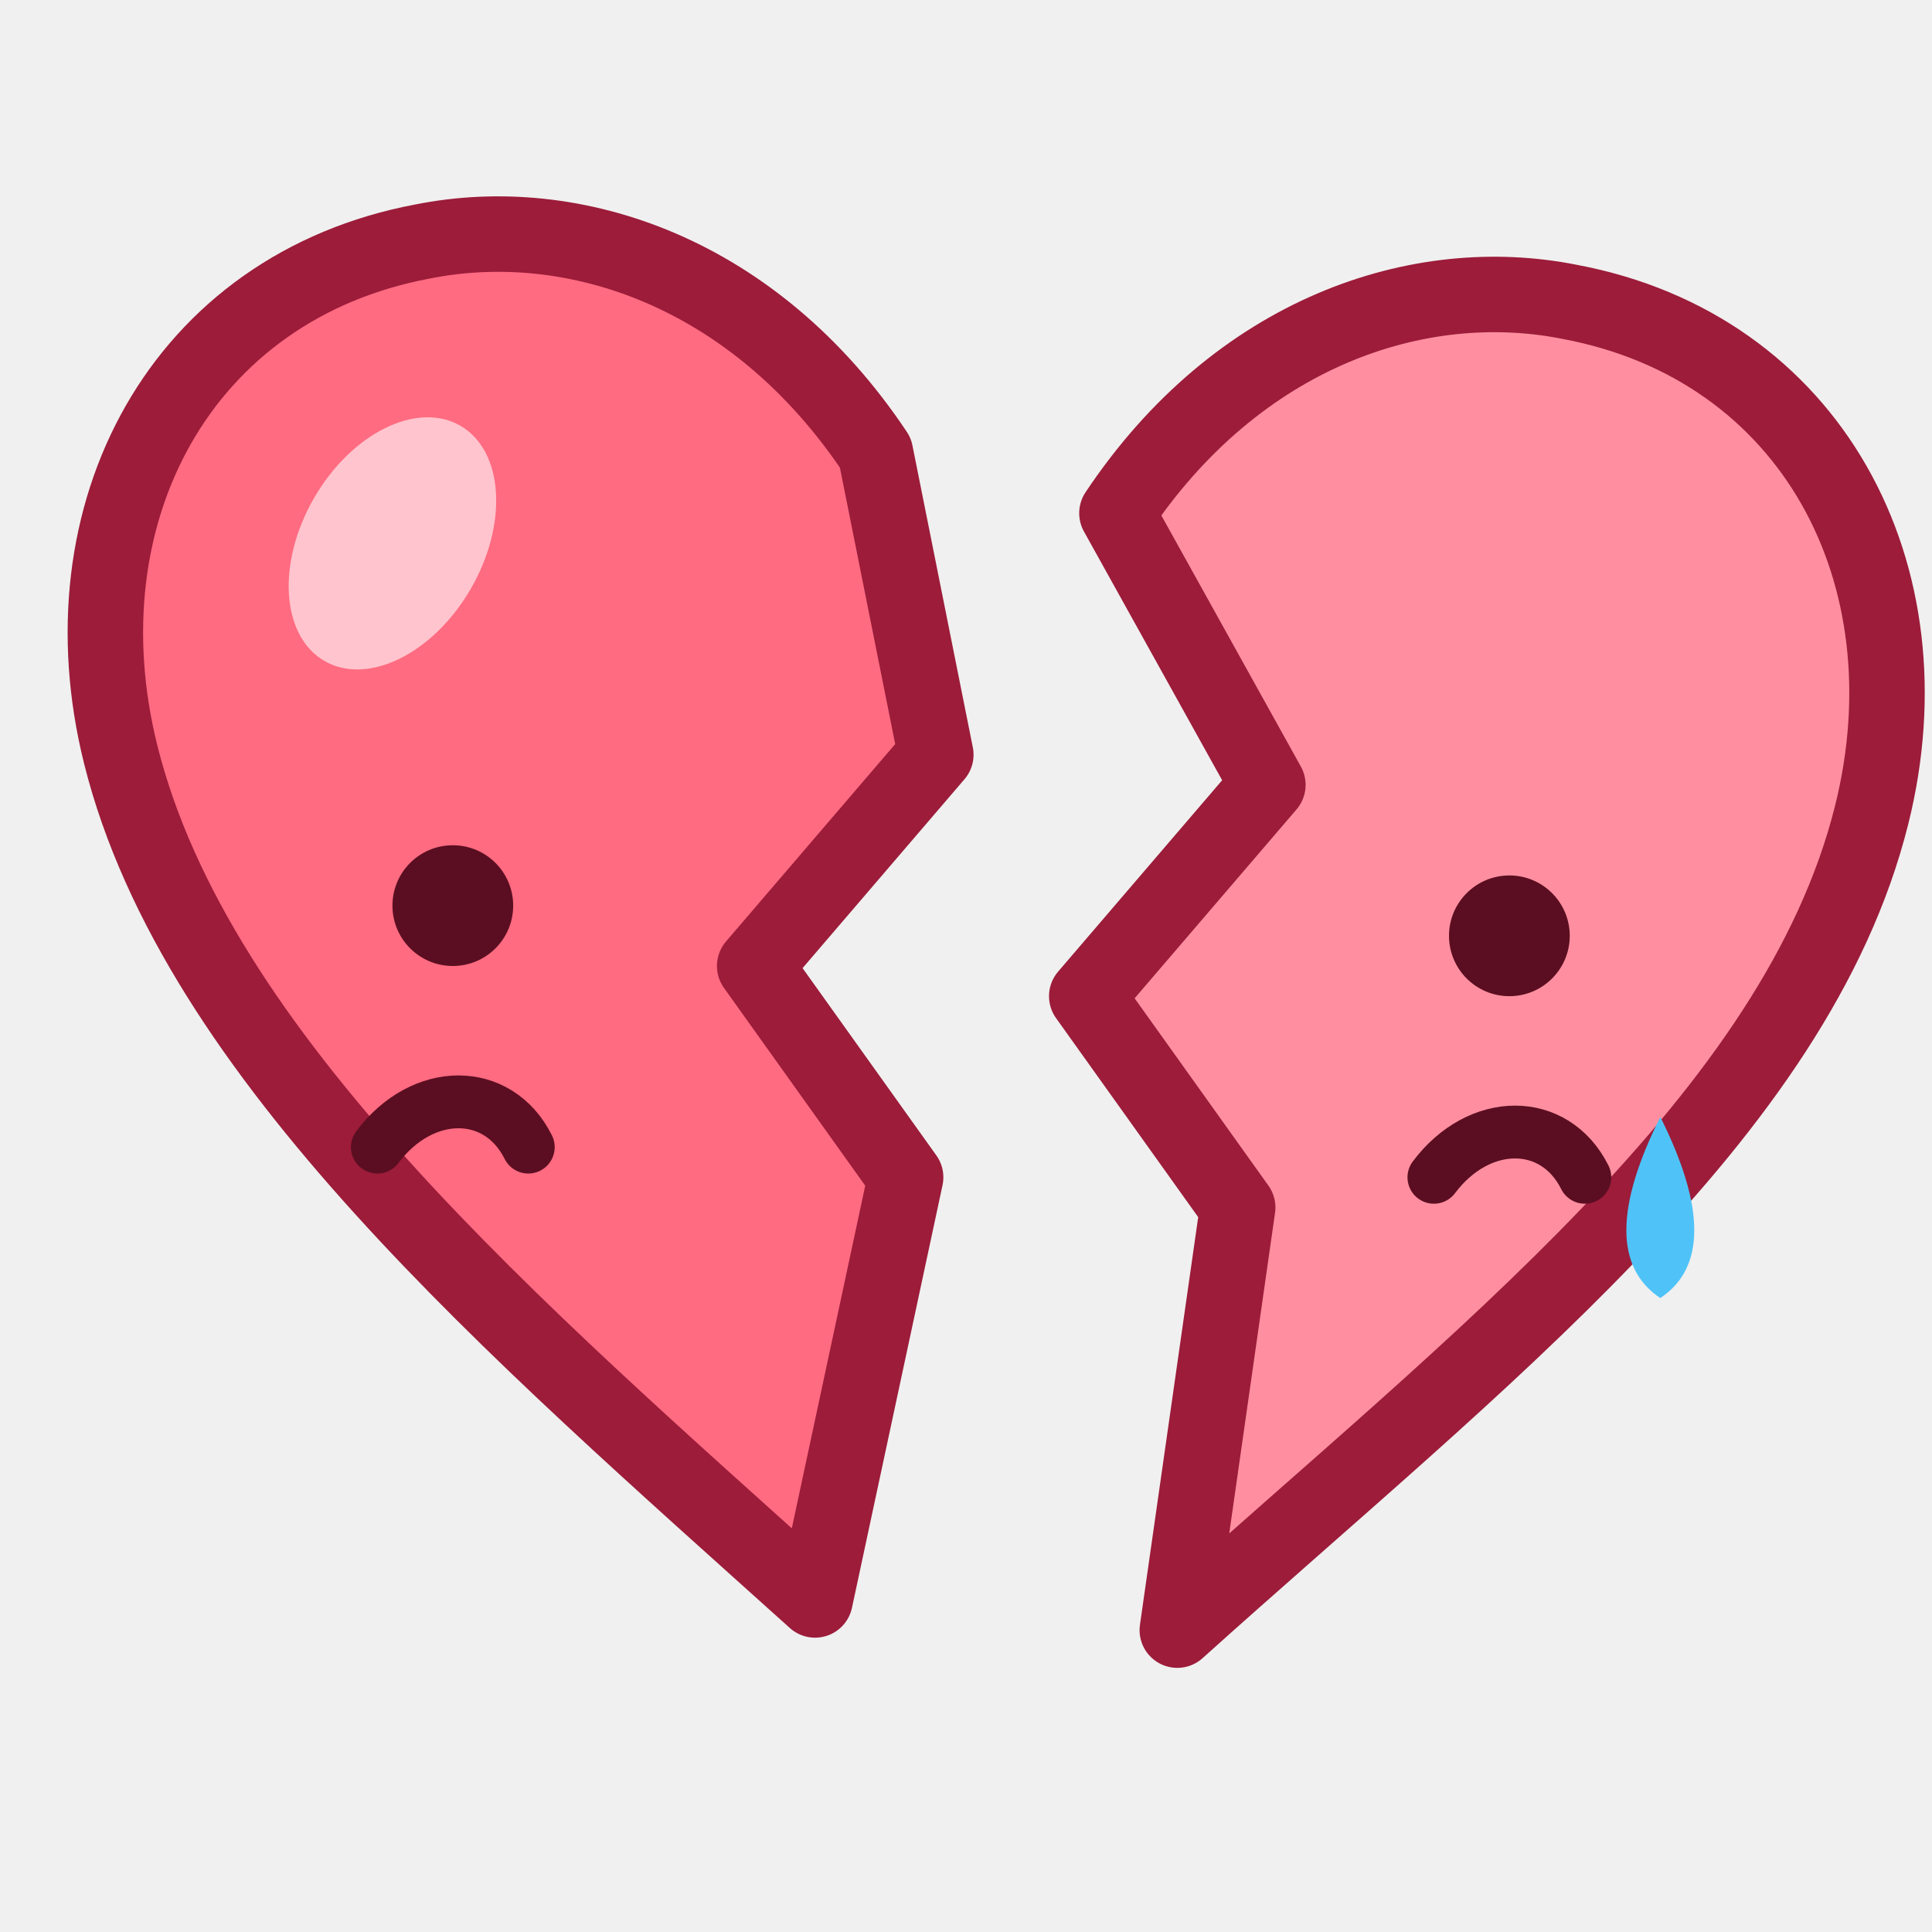
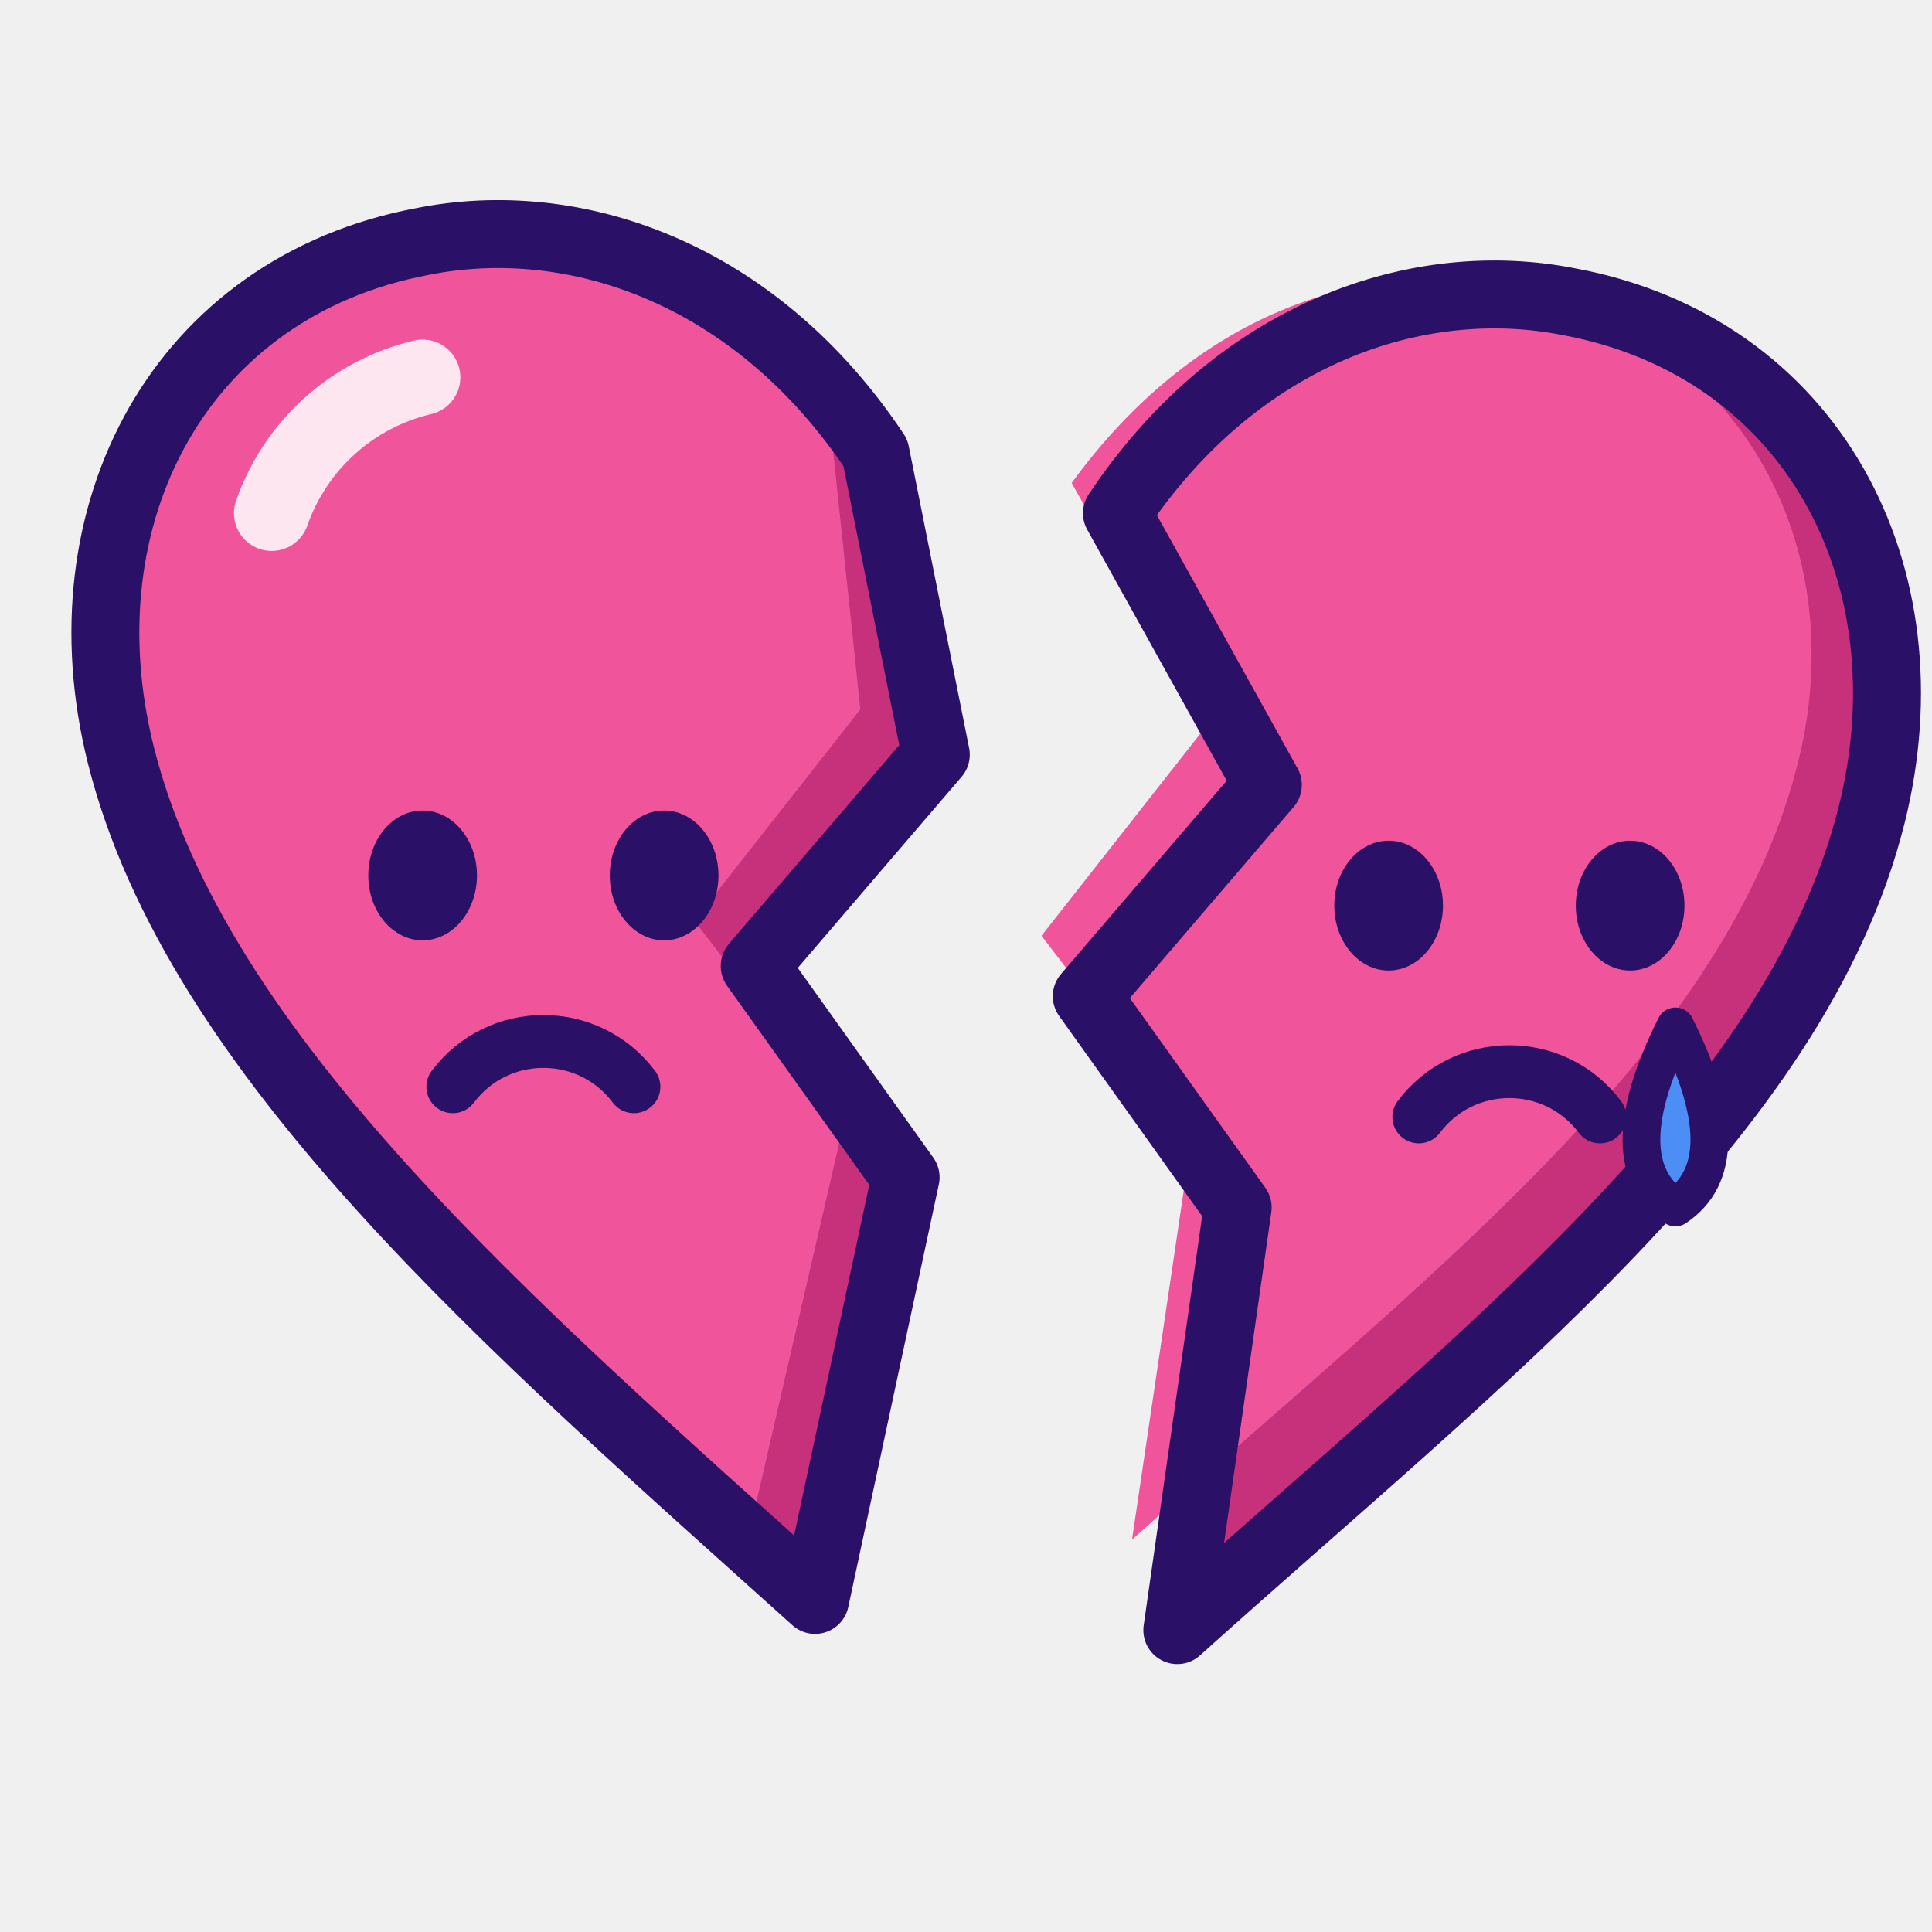
<svg xmlns="http://www.w3.org/2000/svg" viewBox="0 0 128 128">
-   <path d="M58 30C50 18 38 14 28 16 12 19 4 34 8 50c5 20 26 38 46 56l6-28-10-14 12-14z" fill="#FF6B81" stroke="#9C1C3A" stroke-width="5" stroke-linejoin="round" />
-   <path d="M74 34c8-12 20-16 30-14 16 3 24 18 20 34-5 20-26 36-46 54l4-28-10-14 12-14z" fill="#FF8FA0" stroke="#9C1C3A" stroke-width="5" stroke-linejoin="round" />
-   <ellipse cx="26" cy="36" rx="6" ry="9" fill="#ffffff" opacity="0.6" transform="rotate(30 26 36)" />
-   <circle cx="30" cy="60" r="4" fill="#5B0E21" />
-   <circle cx="100" cy="62" r="4" fill="#5B0E21" />
-   <path d="M25 76c3-4 8-4 10 0M95 78c3-4 8-4 10 0" fill="none" stroke="#5B0E21" stroke-width="3.5" stroke-linecap="round" />
-   <path d="M110 74c-3 6-3 10 0 12 3-2 3-6 0-12z" fill="#4FC3F7" />
+   <g stroke-linejoin="round" stroke-linecap="round">
+     <path d="M58 30C50 18 38 14 28 16 12 19 4 34 8 50c5 20 26 38 46 56l6-28-10-14 12-14z" fill="#C7307A" />
+     <path d="M55 28C47 17 36 13 26 15 11 18 3 32 6 47c5 19 24 36 44 53l6-26-10-13 11-14z" fill="#F0559B" />
+     <path d="M58 30C50 18 38 14 28 16 12 19 4 34 8 50c5 20 26 38 46 56l6-28-10-14 12-14z" fill="none" stroke="#2A1066" stroke-width="4.5" />
+     <path d="M74 34c8-12 20-16 30-14 16 3 24 18 20 34-5 20-26 36-46 54l4-28-10-14 12-14z" fill="#C7307A" />
+     <path d="M71 32c8-11 19-15 29-13 15 3 23 17 19 32-5 19-25 34-44 51l4-27-10-13 11-14z" fill="#F0559B" />
+     <path d="M74 34c8-12 20-16 30-14 16 3 24 18 20 34-5 20-26 36-46 54l4-28-10-14 12-14z" fill="none" stroke="#2A1066" stroke-width="4.5" />
+     <path d="M18 34a14 14 0 0 1 10-9" fill="none" stroke="#fff" stroke-width="5" opacity="0.85" />
+     <ellipse cx="28" cy="58" rx="3.6" ry="4.3" fill="#2A1066" />
+     <ellipse cx="44" cy="58" rx="3.6" ry="4.3" fill="#2A1066" />
+     <path d="M30 72c3-4 9-4 12 0" fill="none" stroke="#2A1066" stroke-width="3.5" />
+     <ellipse cx="92" cy="60" rx="3.6" ry="4.3" fill="#2A1066" />
+     <ellipse cx="108" cy="60" rx="3.6" ry="4.3" fill="#2A1066" />
+     <path d="M94 74c3-4 9-4 12 0" fill="none" stroke="#2A1066" stroke-width="3.5" />
+     <path d="M111 68c-3 6-3 10 0 12 3-2 3-6 0-12z" fill="#4C8DF6" stroke="#2A1066" stroke-width="2.5" />
+   </g>
</svg>
